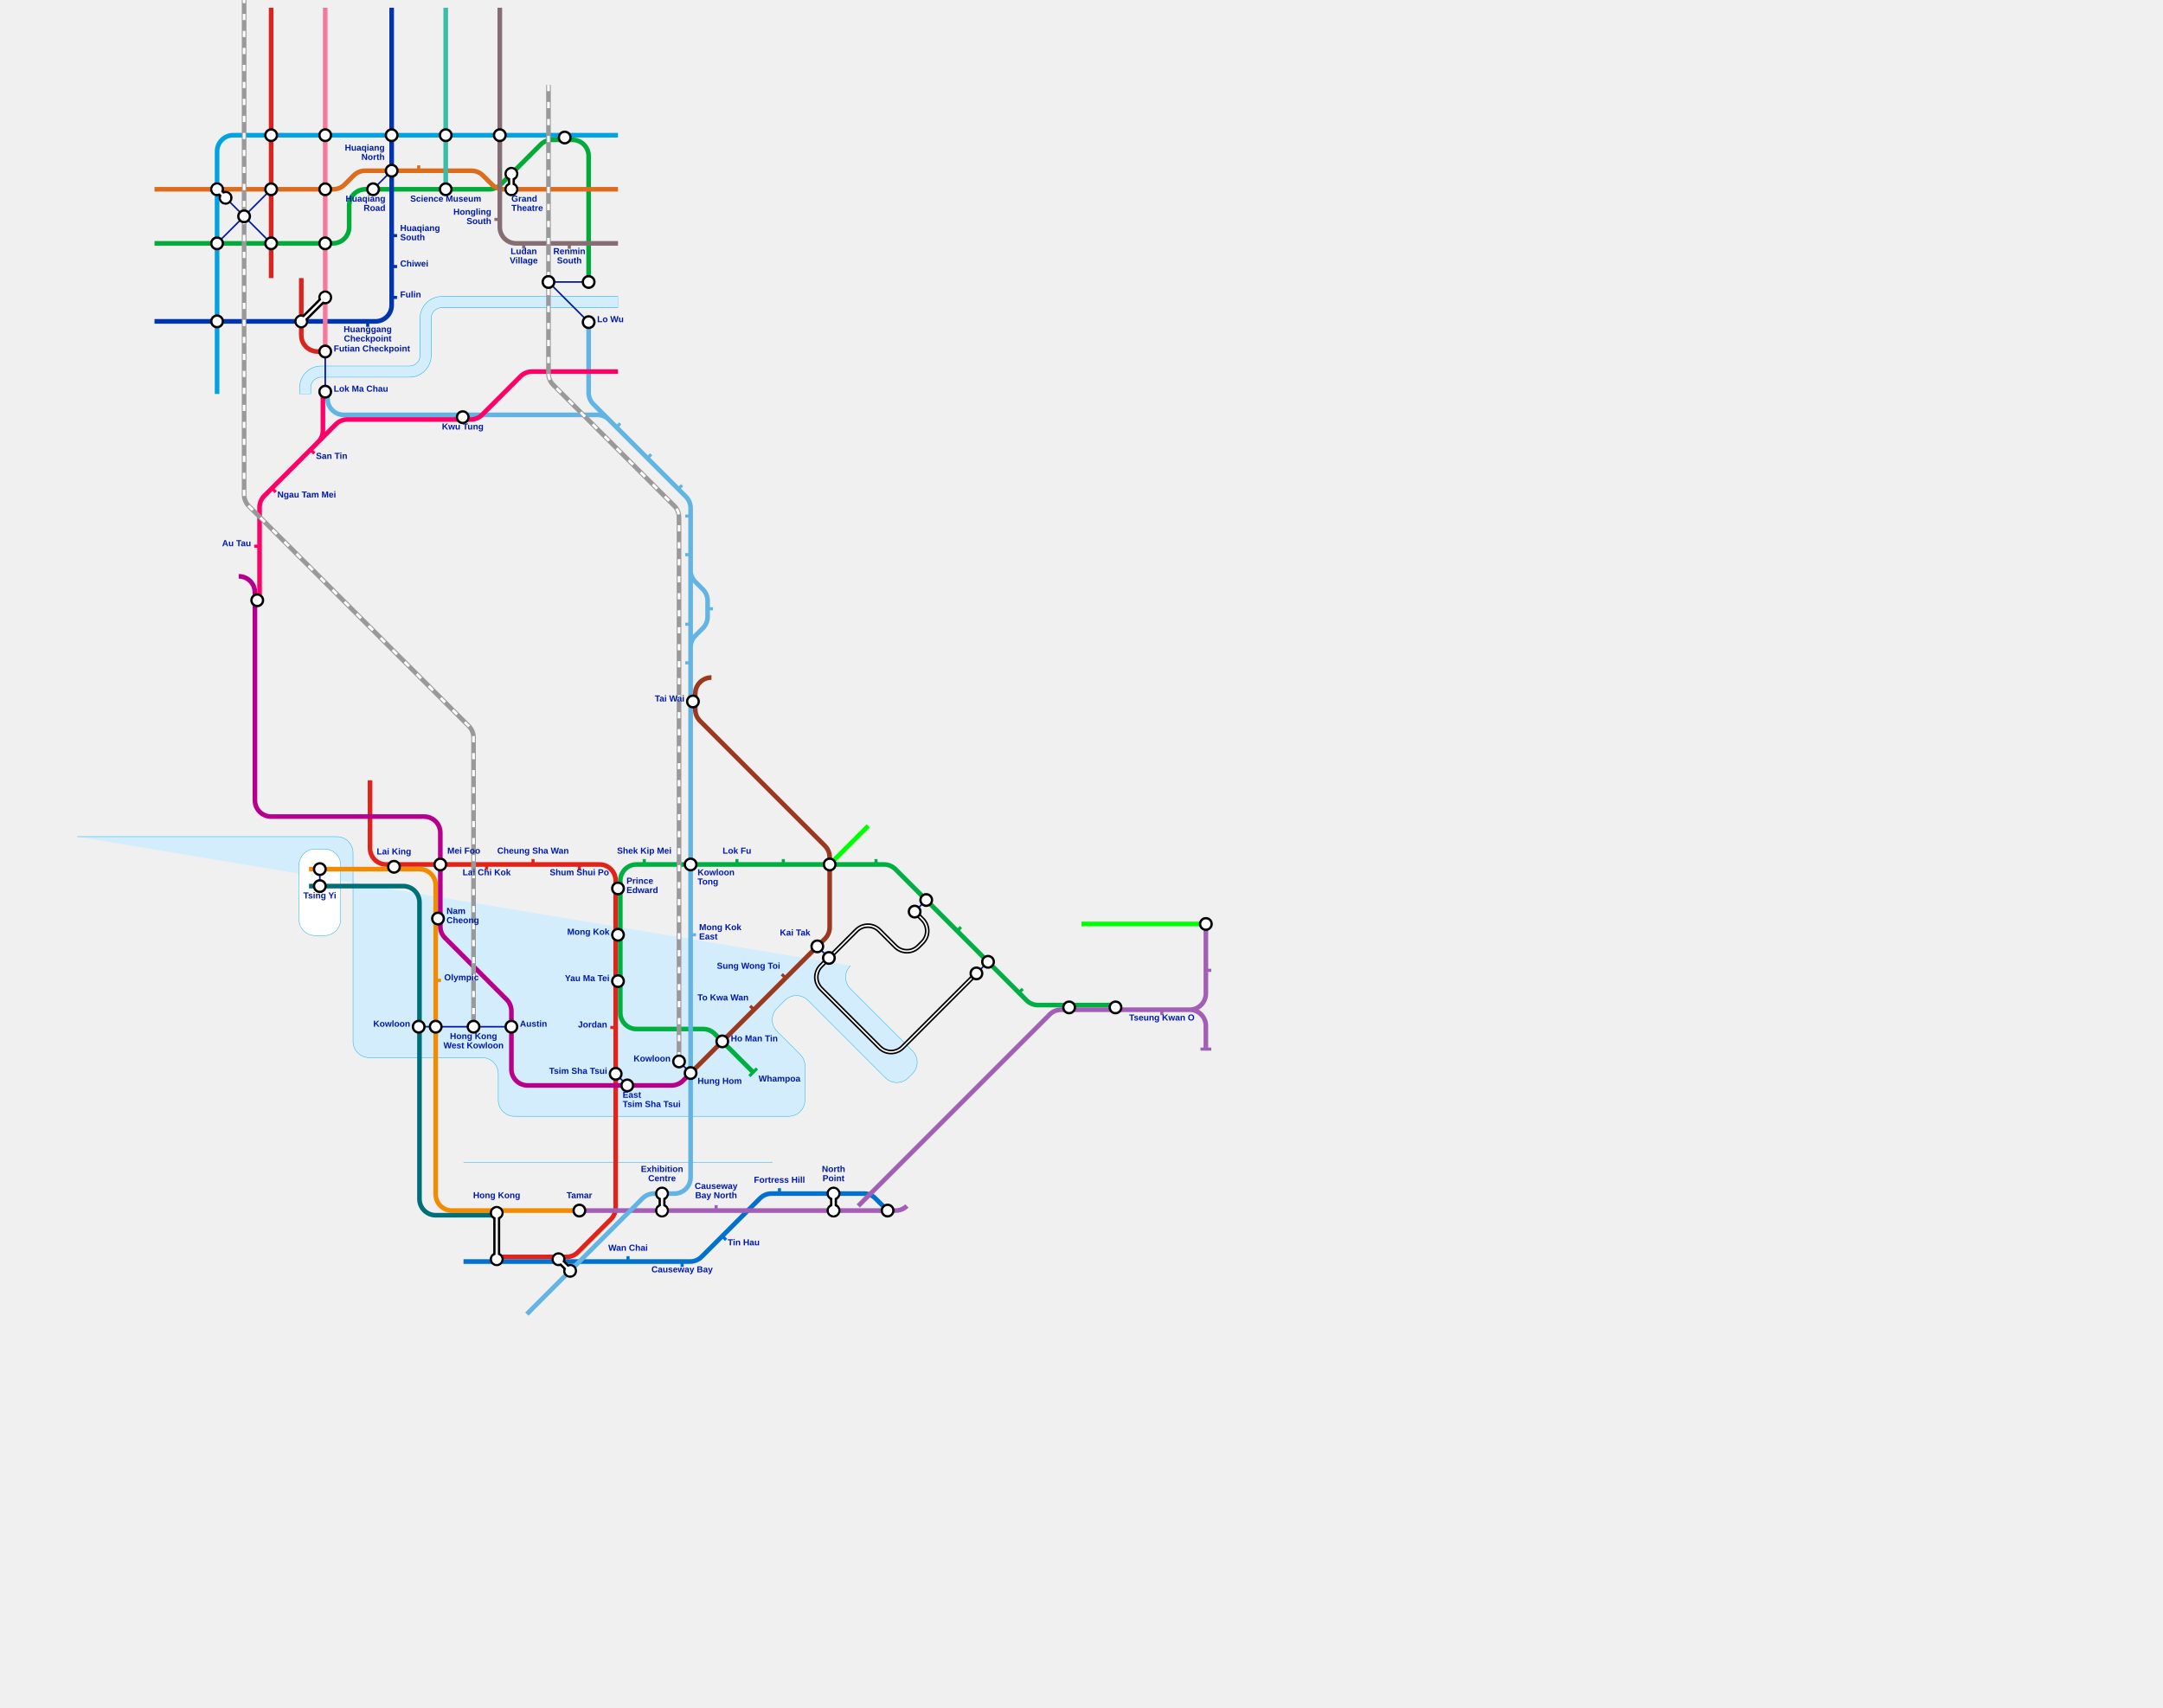
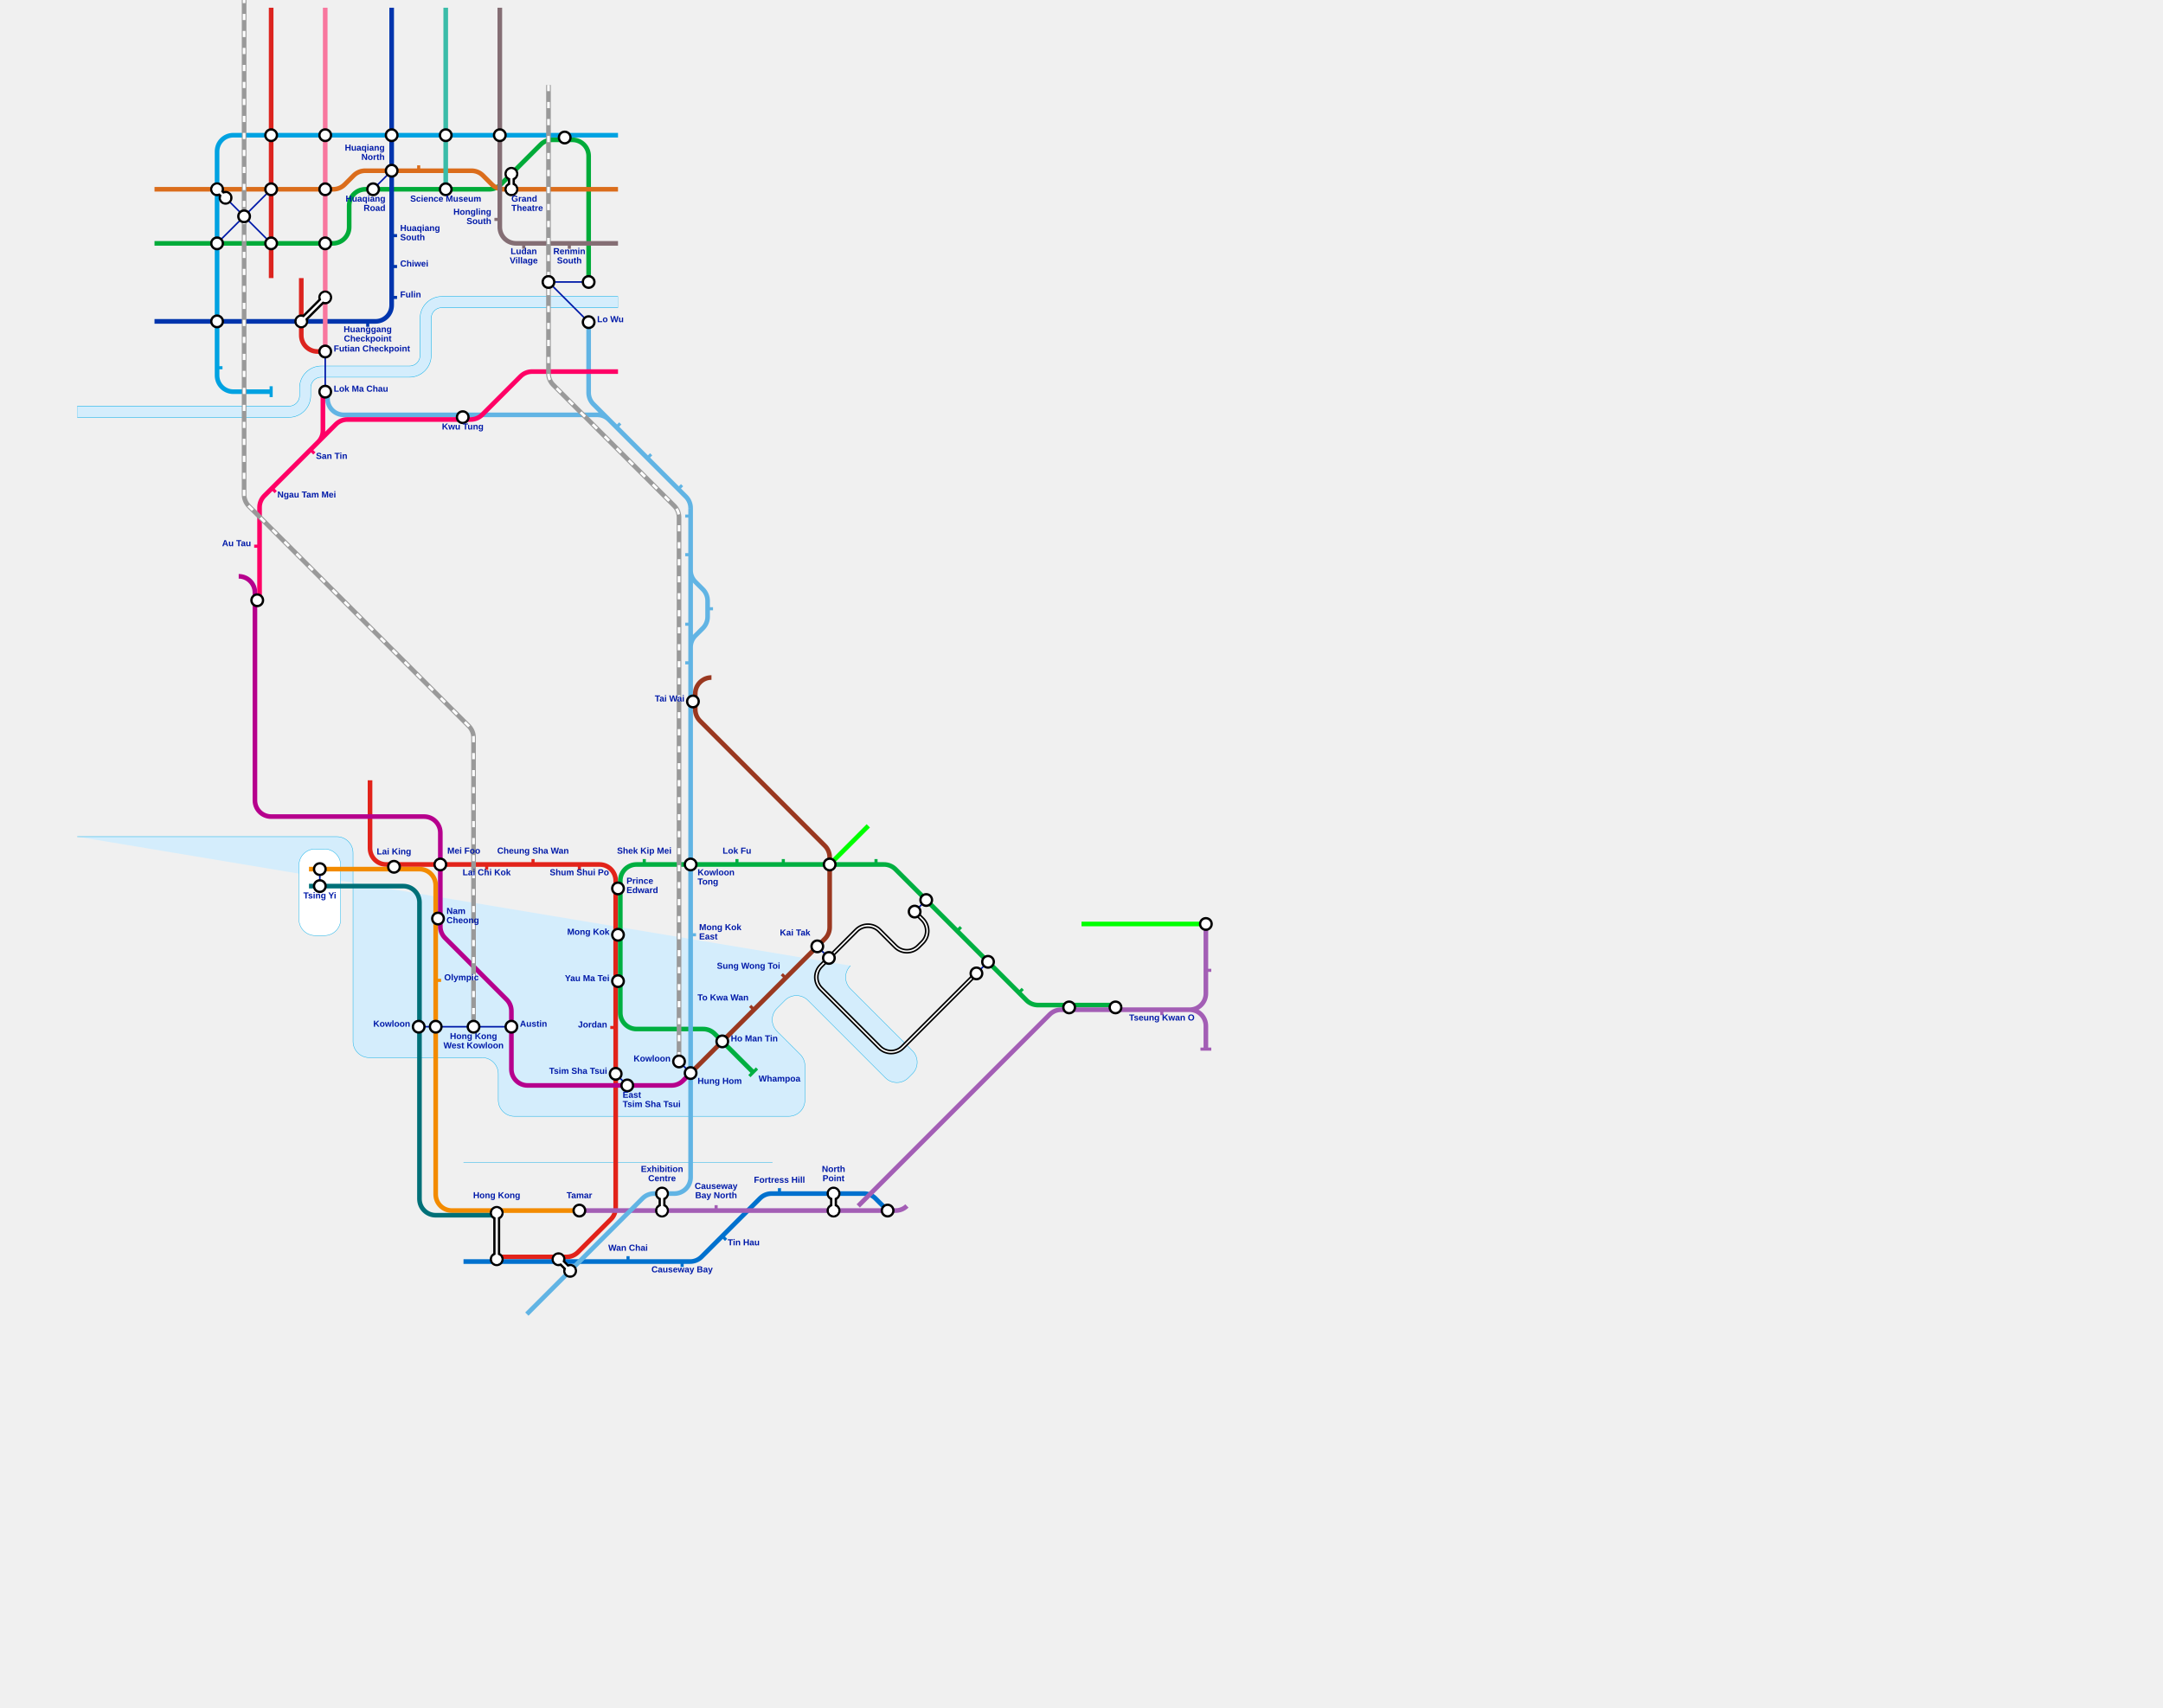
<svg xmlns="http://www.w3.org/2000/svg" xmlns:xlink="http://www.w3.org/1999/xlink" width="2800" height="2210" viewBox="-800 -1210 2800 2210">
  <style type="text/css">
        .LineDiagram {fill:none;stroke-width:6}
        .NonGZMTR {stroke:#fff;stroke-width:2}
        .Railway {stroke-dasharray:8,14;stroke-width:3.5;stroke:#fff}
        .DumbbellBG {stroke:#000;stroke-width:9}
        .DumbbellFG {stroke:#fff;stroke-width:3}
        .PaidTunnel {fill:none;stroke:#0019A8;stroke-width:2}
        .RiverBG {fill:none;stroke-width:15;stroke:#00ABE7}
        .RiverFG {fill:none;stroke-width:14;stroke:#D4EDFC}
        .Sea {stroke-width:0.5;stroke:#00ABE7;fill:#D4EDFC}
        .Island {stroke-width:0.5;stroke:#00ABE7;fill:#fff}
        .FlagBox {fill:none;stroke-width:8}
        .FlagBoxNameEN {
            font-family:Arial,"Hiragino Mincho ProN","PingFang HK","Meiryo UI",Meiryo,"Microsoft Jhenghei UI","Arial Unicode MS",sans-serif;
            font-weight:bold;
            alignment-baseline:middle;
            text-anchor:middle;
            font-size:4.5pt;
        }
        .FlagBoxNameZH {
            font-family:Arial,"Hiragino Mincho ProN","PingFang HK","Meiryo UI",Meiryo,"Microsoft Jhenghei UI","Arial Unicode MS",sans-serif;
            font-weight:bold;
            alignment-baseline:central;
            text-anchor:middle;
            font-size:3.7pt;
        }
        .StationTick {fill:none;stroke-width:4}
        .StationNameEN {
            font-family:Arial,"Hiragino Mincho ProN","PingFang HK","Meiryo UI",Meiryo,"Microsoft Jhenghei UI","Arial Unicode MS",sans-serif;
            fill:#0019A8;
            font-weight:bold;
            alignment-baseline:middle;
        }
        .StationNameZH {
            font-family:Arial,"Hiragino Mincho ProN","PingFang HK","Meiryo UI",Meiryo,"Microsoft Jhenghei UI","Arial Unicode MS",sans-serif;
            fill:#0019A8;
            font-weight:bold;
            alignment-baseline:central;
        }
        .cgz1 {stroke:#F3D03E}
        .cgz2 {stroke:#00629B}
        .cgz3 {stroke:#ECA154}
        .cgz4 {stroke:#00843D}
        .cgz5 {stroke:#C5003E}
        .cgz6 {stroke:#80225F}
        .cgz7 {stroke:#97D700}
        .cgz8 {stroke:#008C95}
        .cgz9 {stroke:#71CC98}
        .cgz10 {stroke:#7D9BC1}
        .cgz11 {stroke:#470A68}
        .cgz12 {stroke:#59621D}
        .cgz13 {stroke:#8E8C13}
        .cgz14 {stroke:#81312F}
        .cgz18 {stroke:#D48BC8}
        .cgz19 {stroke:#BB29BB}
        .cgz21 {stroke:#201747}
        .cgz22 {stroke:#041E42}
        .cgf {stroke:#C4D600}
        .cgzapm {stroke:#00B5E2}
        .cgzthz1 {stroke:#44A729}
        .cfs11 {stroke:#6600CC}
        .cunknown {stroke:#999999}
        .cprdir {stroke:#2F8072}
        
        .csz1 {stroke:#00AB39}
        .csz2 {stroke:#DB6D1C}
        .csz3 {stroke:#00A2E1}
        .csz4 {stroke:#DC241F}
        .csz6 {stroke:#3ABCA8}
        .csz7 {stroke:#0035AD}
        .csz9 {stroke:#846E74}
        .csz10 {stroke:#F8779E}

        .ctwl {stroke:#E2231A}
        .cktl {stroke:#00AF41}
        .cisl {stroke:#0071CE}
        .ctkl {stroke:#A35EB5}
        .ctcl {stroke:#F38B00}
        .cdrl {stroke:#E777CB}
        .cael {stroke:#007078}
        .csil {stroke:#B6BD00}
        .cekl {stroke:#00FF00}
        .cerl {stroke:#61B4E4}
        .cwrl {stroke:#B6008D}
        .cmol {stroke:#9A3820}
        .cnol {stroke:#FF0066}
        .c360 {stroke:#94989A}
        .clrl {stroke:#CD9700}
        .cefls {stroke:#000000}

        .TfLLU {fill:#0019A8}
        .CorporateGrey {fill:#868F98}
    </style>
  <defs>
    <path id="st" class="StationTick" d="M 2,0 H 7" />
    <path id="term" class="StationTick" d="M -7,0 H 7" />
    <g id="int">
      <circle cx="0" cy="0" r="9" fill="#000" />
      <circle cx="0" cy="0" r="6" fill="#fff" />
    </g>
    <path id="flagbox" class="FlagBox" d="M -30,0 H 30" />
    <use xlink:href="#st" id="stsz1" class="csz1" />
    <use xlink:href="#st" id="stsz2" class="csz2" />
    <use xlink:href="#st" id="stsz3" class="csz3" />
+     <use xlink:href="#term" id="termsz3" class="csz3" />
    <use xlink:href="#st" id="stsz4" class="csz4" />
    <use xlink:href="#st" id="stsz7" class="csz7" />
    <use xlink:href="#st" id="stsz9" class="csz9" />
    <use xlink:href="#st" id="stsz10" class="csz10" />
    <use xlink:href="#st" id="sttwl" class="ctwl" />
    <use xlink:href="#st" id="stktl" class="cktl" />
    <use xlink:href="#term" id="termktl" class="cktl" />
    <use xlink:href="#st" id="stisl" class="cisl" />
    <use xlink:href="#st" id="sttkl" class="ctkl" />
    <use xlink:href="#term" id="termtkl" class="ctkl" />
    <use xlink:href="#st" id="sttcl" class="ctcl" />
    <use xlink:href="#st" id="sterl" class="cerl" />
    <use xlink:href="#st" id="stmol" class="cmol" />
    <use xlink:href="#st" id="stnol" class="cnol" />
    <g id="chinarail" transform="scale(0.0165) translate(-260,-305)" style="stroke:none;fill:#E60012">
      <path d="                 M169,273.5c0-19,14.7-34.8,33.7-36.3c18.9-1.5,38.1-2.2,57.4-2.2c19.3,0,38.4,0.8,57.3,2.2                 c19,1.5,33.7,17.3,33.7,36.3v47.3l-51.3,14.7c-11.2,3.2-18.9,13.4-18.9,25v147.8c0,17.4,12.2,32.3,29.3,35.7l110.6,22.1              c4.9,1,8.4,5.2,8.4,10.2V599H91v-22.7c0-5,3.5-9.2,8.4-10.2L209.9,544c17-3.4,29.3-18.3,29.3-35.7V360.5c0-11.6-7.7-21.8-18.9-25              L169,320.8V273.5z M309.4,31.7c0.2-1.2,0.3-2.4,0.3-3.6c0-14-11.1-25.4-24.9-26C276.6,1.4,268.3,1,260,1c-8.3,0-16.6,0.4-24.7,1.1              c-13.9,0.6-24.9,12-24.9,26c0,1.2,0.1,2.5,0.3,3.6C90.6,54.8,0,160.3,0,287c0,97.2,53.4,182,132.4,226.6l36.8-48.1              C104.3,432.4,59.8,364.9,59.8,287c0-110.6,89.6-200.2,200.2-200.2S460.2,176.4,460.2,287c0,77.9-44.5,145.4-109.4,178.5              c15,19.6,25.6,33.5,36.8,48.1C466.6,469,520,384.2,520,287C520,160.3,429.4,54.8,309.4,31.7z             " />
    </g>
    <g id="prdir" fill="#2f8072" stroke="none" transform="scale(0.045) translate(-120,-110)">
      <path d="m 123.261,86.979 c 18.826,44.554 49.388,83.668 88.995,112.823 l 13.143,9.675 19.351,-26.286 -13.143,-9.675 c -48.909,-36.002 -82.086,-89.248 -93.069,-148.784 -0.418,3.388 -0.841,6.777 -1.384,10.135 -0.715,4.415 -1.538,8.803 -2.466,13.159 -0.928,4.357 -1.961,8.681 -3.099,12.973 -1.138,4.292 -2.379,8.549 -3.723,12.768 -1.343,4.219 -2.789,8.402 -4.335,12.542 -0.084,0.226 -0.185,0.444 -0.27,0.67 z" />
      <path d="M 75.718,153.262 C 104.986,114.754 123.694,68.776 129.262,19.911 L 131.11,3.696 98.68,0 96.832,16.215 c -6.875,60.34 -36.537,115.622 -82.703,154.786 3.147,-1.324 6.295,-2.645 9.479,-3.845 4.184,-1.578 8.4,-3.048 12.641,-4.412 4.24,-1.364 8.505,-2.621 12.794,-3.77 4.288,-1.15 8.598,-2.193 12.927,-3.128 4.328,-0.935 8.675,-1.764 13.035,-2.485 0.238,-0.04 0.477,-0.061 0.715,-0.099 z" />
      <path d="m 157.156,160.728 c -47.997,-5.973 -97.153,0.937 -142.205,20.66 L 0,187.933 13.089,217.834 28.039,211.289 c 55.633,-24.355 118.334,-26.465 175.385,-6.208 -2.725,-2.056 -5.449,-4.116 -8.085,-6.266 -3.466,-2.826 -6.854,-5.733 -10.163,-8.716 -3.309,-2.982 -6.537,-6.039 -9.685,-9.17 -3.148,-3.131 -6.214,-6.335 -9.196,-9.608 -2.982,-3.273 -5.881,-6.616 -8.694,-10.025 -0.153,-0.186 -0.292,-0.382 -0.445,-0.569 z" />
    </g>
  </defs>
  <g id="cht_switch" style="opacity:0;cursor:pointer">
    <g id="cht_switch_base">
      <rect x="-690" y="-1040" width="10" height="10" style="fill:#fff;stroke:#000;stroke-width:1" />
      <text x="-675" y="-1030" font-size="14px" class="stname">Traditional Chinese</text>
    </g>
    <g id="cht_switch_over" style="visibility:hidden;opacity:0">
      <use xlink:href="#enabled" x="-690" y="-1040" />
      <text x="-675" y="-1030" style="stroke:#243588;stroke-width:0.5;font-size:14px" class="stname">Traditional Chinese</text>
      <set begin="cht_switch_base.click" end="cht_switch_over.click" attributeName="visibility" attributeType="CSS" to="visible" />
      <set begin="cht_switch_base.click" end="cht_switch_over.click" attributeName="opacity" attributeType="CSS" to="1" />
    </g>
    <animate attributeName="opacity" attributeType="CSS" values="0; 1" keyTimes="0; 1" dur="0.5s" fill="freeze" />
  </g>
  <g class="RiverBG">
-     <path id="Shenzhen_River" d="             M -405,-700             V -708 a 21,21 0 0,1 21,-21             H -270 a 21,21 0 0,0 21,-21             V -798 a 21,21 0 0,1 21,-21             H 0         " />
+     <path id="Shenzhen_River" d="             M -700,-677             H -426 a 21,21 0 0,0 21,-21             V -708 a 21,21 0 0,1 21,-21             H -270 a 21,21 0 0,0 21,-21             V -798 a 21,21 0 0,1 21,-21             H 0         " />
  </g>
  <use xlink:href="#Shenzhen_River" class="RiverFG" />
  <path id="Victoria_Harbour" class="Sea" d="         M -700,-127         H -364 a 21,21 0 0,1 21,21         V 138 a 21,21 0 0,0 21,21         H -176 a 21,21 0 0,1 21,21         V 214 a 21,21 0 0,0 21,21         H 221 a 21,21 0 0,0 21,-21         V 170 a 21,21 0 0,0 -6,-15         L 206,125 a 21,21 0 0,1 0,-30         L 216,85 a 21,21 0 0,1 30,0         L 346,185 a 21,21 0 0,0 30,0         L 381,180 a 21,21 0 0,0 0,-30         L 301,70 a 21,21 0 0,1 0,-30     " />
  <path id="Hong_Kong_Island" class="Island" d="         M -200,295         H 200     " />
  <path id="Tsing_Yi_Island" class="Island" d="         M -359,-90         V -20 a 21,21 0 0,1 -21,21         H -392 a 21,21 0 0,1 -21,-21         V -90 a 21,21 0 0,1 21,-21         H -380 a 21,21 0 0,1 21,21 Z     " />
  <g class="LineDiagram">
    <path id="SZ1_route" class="csz1" d="             M -600,-895             H -369 a 21,21 0 0,0 21,-21             V -944 a 21,21 0 0,1 21,-21             H -167 a 21,21 0 0,0 15,-6             L -100,-1023 a 21,21 0 0,1 15,-6             H -59 a 21,21 0 0,1 21,21             V -845         " />
    <path id="SZ2_route" class="csz2" d="             M -600,-965             H -369 a 21,21 0 0,0 15,-6             L -342,-983 a 21,21 0 0,1 15,-6             H -190 a 21,21 0 0,1 15,6             L -163,-971 a 21,21 0 0,0 15,6             H 0         " />
-     <path id="SZ3_route" class="csz3" d="             M -519,-700             V -1014 a 21,21 0 0,1 21,-21             H 0         " />
+     <path id="SZ3_route" class="csz3" d="             M -449,-703             H -498 a 21,21 0 0,1 -21,-21             M -519,-724             V -1014 a 21,21 0 0,1 21,-21             H 0         " />
    <path id="SZ4_route" class="csz4" d="             M -379,-755             H -389 a 21,21 0 0,1 -21,-21             V -850              M -449,-850             V -1200         " />
    <path id="SZ6_route" class="csz6" d="             M -223,-965             V -1200         " />
    <path id="SZ7_route" class="csz7" d="             M -600,-794             H -314 a 21,21 0 0,0 21,-21             V -1200         " />
    <path id="SZ9_route" class="csz9" d="             M -153,-1200             V -916 a 21,21 0 0,0 21,21             H 0         " />
    <path id="SZ10_route" class="csz10" d="             M -379,-755             V -1200         " />
  </g>
  <g class="LineDiagram">
    <path id="TWL_route" class="ctwl" d="             M -321,-200             V -112 a 21,21 0 0,0 21,21             M -300,-91             H -24 a 21,21 0 0,1 21,21             V 353 a 21,21 0 0,1 -6,15             M -9,368             L -52,411 a 21,21 0 0,1 -15,6             M -67,417             H -153         " />
    <path id="KTL_route" class="cktl" d="             M 644,91             H 544 a 21,21 0 0,1 -15,-6             L 359,-85 a 21,21 0 0,0 -15,-6             H 300             H 24 a 21,21 0 0,0 -21,21             V 101 a 21,21 0 0,0 21,21             H 110 a 21,21 0 0,1 15,6             L 175,178         " />
    <path id="ISL_route" class="cisl" d="             M -200,423             H 93 a 21,21 0 0,0 15,-6             L 184,341 a 21,21 0 0,1 15,-6             H 318 a 21,21 0 0,1 15,6             L 349,357         " />
    <path id="TKL_route" class="ctkl" d="             M -50,357             H 359 a 21,21 0 0,0 15,-6             M 311,351             L 559,103 a 21,21 0 0,1 15,-6             M 574,97             H 740 a 21,21 0 0,0 21,-21             V -14              M 740,97 a 21,21 0 0,1 21,21             V 148         " />
    <path id="TCL_route" class="ctcl" d="             M -400,-85             H -257 a 21,21 0 0,1 21,21             V 336 a 21,21 0 0,0 21,21             H -50         " />
    <path id="AEL_route" class="cael" d="             M -400,-63             H -278 a 21,21 0 0,1 21,21             V 342 a 21,21 0 0,0 21,21             H -153         " />
    <path id="EKL_route" class="cekl" d="             M 274,-91             L 324,-141             M 600,-14             H 761         " />
    <path id="ERL_route" class="cerl" d="             M -38,-793             V -702 a 21,21 0 0,0 6,15             L 88,-567 a 21,21 0 0,1 6,15             M 94,-552             V 314 a 21,21 0 0,1 -21,21             H 47 a 21,21 0 0,0 -15,6             L -118,491              M 94,-372 a 21,21 0 0,1 6,-15             L 110,-397 a 21,21 0 0,0 6,-15             V -432 a 21,21 0 0,0 -6,-15             L 100,-457 a 21,21 0 0,1 -6,-15              M -12,-667 a 21,21 0 0,0 -15,-6             H -355 a 21,21 0 0,1 -21,-21             V -703         " />
    <path id="WRL_route" class="cwrl" d="             M -491,-464 a 21,21 0 0,1 21,21             V -174 a 21,21 0 0,0 21,21             H -251 a 21,21 0 0,1 21,21             V -11 a 21,21 0 0,0 6,15             L -144,84 a 21,21 0 0,1 6,15             V 174 a 21,21 0 0,0 21,21             H 69 a 21,21 0 0,0 15,-6             L 94,179         " />
    <path id="MOL_route" class="cmol" d="             M 94,179             L 268,5 a 21,21 0 0,0 6,-15             V -100 a 21,21 0 0,0 -6,-15             L 106,-277 a 21,21 0 0,1 -6,-15             V -312 a 21,21 0 0,1 21,-21         " />
    <path id="NOL_route" class="cnol" d="             M -464,-433             V -553 a 21,21 0 0,1 6,-15             L -365,-661 a 21,21 0 0,1 15,-6             H -191 a 21,21 0 0,0 15,-6             L -126,-723 a 21,21 0 0,1 15,-6             H 0              M -388,-638 a 21,21 0 0,0 6,-15             V -703         " />
    <g class="cefls">
      <path id="EFLS_route" d="             M 384,-30             L 394,-20 a 21,21 0 0,1 0,30             L 389,15 a 21,21 0 0,1 -30,0             L 338.5,-5.5 a 21,21 0 0,0 -30,0             L 263,40 a 21,21 0 0,0 0,30             L 338.5,145.5 a 21,21 0 0,0 30,0             L 464,50             " />
    </g>
    <use xlink:href="#EFLS_route" class="NonGZMTR" />
    <g class="cunknown">
      <path id="Guangshen_Railway" d="                 M -90,-1100                 V -727 a 21,21 0 0,0 6,15                 L 73,-555 a 21,21 0 0,1 6,15                 V 164             " />
      <path id="GZ_SZ_HK_Railway" d="                 M -484,-1500                 V -570 a 21,21 0 0,0 6,15                 L -193,-270 a 21,21 0 0,1 6,15                 V 119             " />
    </g>
    <use xlink:href="#Guangshen_Railway" class="Railway" />
    <use xlink:href="#GZ_SZ_HK_Railway" class="Railway" />
  </g>
  <g id="Guangshen_Railway_station_icons">
    <path class="PaidTunnel" d="             M -90,-845 H -38             M -90,-845 L -38,-793             M 79,164 L 94,179         " />
    <use xlink:href="#int" x="-90" y="-845" id="Shenzhen" />
    <use xlink:href="#int" x="79" y="164" id="Kowloon" />
  </g>
  <g id="GZ_SZ_HK_Railway_station_icons">
    <path class="PaidTunnel" d="             M -508,-954 L -449,-895             M -519,-895 L -449,-965             M -236,119 H -138         " />
    <use xlink:href="#int" x="-484" y="-930" id="Futian" />
    <use xlink:href="#int" x="-187" y="119" id="West_Kowloon" />
  </g>
  <g id="SZ1_station_icons">
    <use xlink:href="#int" x="-519" y="-895" id="Shopping_Park" />
    <use xlink:href="#int" x="-449" y="-895" id="CEC" />
    <use xlink:href="#int" x="-379" y="-895" id="Gangxia" />
    <path class="PaidTunnel" d="             M -317,-965 L -293,-989         " />
    <use xlink:href="#int" x="-317" y="-965" id="Huaqiang_Rd" />
    <use xlink:href="#int" x="-223" y="-965" id="Science_Museum" />
    <use xlink:href="#int" x="-138" y="-985" id="Grand_Theatre" />
    <use xlink:href="#int" x="-69" y="-1032" id="Laojie" />
    <use xlink:href="#int" x="-38" y="-845" id="Luohu" />
  </g>
  <g id="SZ2_station_icons">
    <use xlink:href="#int" x="-519" y="-965" id="Futian" />
    <use xlink:href="#int" x="-449" y="-965" id="Civic_Centre" />
    <use xlink:href="#int" x="-379" y="-965" id="Gangxia_North" />
    <use xlink:href="#int" x="-293" y="-989" id="Huaqiang_North" />
    <use xlink:href="#stsz2" transform="translate(-258,-989)rotate(-90)" id="Yannan" />
    <use xlink:href="#int" x="-138" y="-965" id="Grand_Theatre_SZ2" />
    <g class="DumbbellBG">
      <path id="GrandTheatre_Interchange" d="                 M -138,-985 V -965             " />
    </g>
    <use xlink:href="#GrandTheatre_Interchange" class="DumbbellFG" />
    <circle cx="-138" cy="-985" r="6" fill="#fff" />
    <circle cx="-138" cy="-965" r="6" fill="#fff" />
  </g>
  <g id="SZ3_station_icons">
+     <use xlink:href="#termsz3" transform="translate(-449,-703)rotate(90)" id="Fubao" />
+     <use xlink:href="#stsz3" transform="translate(-519,-734)rotate(0)" id="Yitian" />
    <use xlink:href="#int" x="-519" y="-794" id="Shixia" />
    <use xlink:href="#int" x="-449" y="-1035" id="Childrens_Palace" />
    <use xlink:href="#int" x="-379" y="-1035" id="Lianhuacun" />
    <use xlink:href="#int" x="-293" y="-1035" id="Huaxin" />
    <use xlink:href="#int" x="-223" y="-1035" id="Tongxinling" />
    <use xlink:href="#int" x="-153" y="-1035" id="Hongling" />
  </g>
  <g id="SZ4_station_icons">
    <use xlink:href="#int" x="-410" y="-794" id="Fumin" />
    <path class="PaidTunnel" d="             M -379,-755 V -703         " />
    <use xlink:href="#int" x="-379" y="-755" id="Futian_Checkpoint" />
  </g>
  <g id="SZ7_station_icons">
    <use xlink:href="#stsz7" transform="translate(-324,-794)rotate(90)" id="Huanggang_Checkpoint" />
    <use xlink:href="#stsz7" transform="translate(-293,-825)" id="Fulin" />
    <use xlink:href="#stsz7" transform="translate(-293,-865)" id="Chiwei" />
    <use xlink:href="#stsz7" transform="translate(-293,-905)" id="Huaqiang_South" />
  </g>
  <g id="SZ9_station_icons">
    <use xlink:href="#stsz9" transform="translate(-153,-926)rotate(180)" id="Hongling_South" />
    <use xlink:href="#stsz9" transform="translate(-122,-895)rotate(90)" id="Ludancun" />
    <use xlink:href="#stsz9" transform="translate(-63,-895)rotate(90)" id="Renmin_South" />
  </g>
  <g id="SZ10_station_icons">
    <use xlink:href="#int" x="-379" y="-825" id="Fumin_SZ10" />
    <g class="DumbbellBG">
      <path id="Fumin_Interchange" d="                 M -410,-794 L -379,-825             " />
    </g>
    <use xlink:href="#Fumin_Interchange" class="DumbbellFG" />
    <circle cx="-410" cy="-794" r="6" fill="#fff" />
    <circle cx="-379" cy="-825" r="6" fill="#fff" />
  </g>
  <g id="SZ11_station_icons">
    <use xlink:href="#int" x="-508" y="-954" id="Futian_SZ11" />
    <g class="DumbbellBG">
      <path id="Futian_Interchange" d="                 M -519,-965 L -508,-954             " />
    </g>
    <use xlink:href="#Futian_Interchange" class="DumbbellFG" />
    <circle cx="-519" cy="-965" r="6" fill="#fff" />
    <circle cx="-508" cy="-954" r="6" fill="#fff" />
  </g>
  <g id="TWL_station_icons">
    <use xlink:href="#int" transform="translate(-290,-88)" id="LAK" />
    <use xlink:href="#int" x="-230" y="-91" id="MEF" />
    <use xlink:href="#sttwl" transform="translate(-170,-91)rotate(90)" id="LCK" />
    <use xlink:href="#sttwl" transform="translate(-110,-91)rotate(-90)" id="CSW" />
    <use xlink:href="#sttwl" transform="translate(-50,-91)rotate(90)" id="SSP" />
    <use xlink:href="#int" x="0" y="-60" id="PRE" />
    <use xlink:href="#int" x="0" y="0" id="MOK" />
    <use xlink:href="#int" x="0" y="60" id="YMT" />
    <use xlink:href="#sttwl" transform="translate(-3,120)rotate(180)" id="JOR" />
    <path class="PaidTunnel" d="             M -3,180 L 12,195         " />
    <use xlink:href="#int" x="-3" y="180" id="TST" />
    <use xlink:href="#int" x="-77" y="420" id="ADM" />
    <use xlink:href="#int" x="-157" y="420" id="CEN" />
  </g>
  <g id="KTL_station_icons">
    <use xlink:href="#int" x="644" y="94" id="TIK" />
    <use xlink:href="#int" x="584" y="94" id="YAT" />
    <use xlink:href="#stktl" transform="translate(519,75)rotate(-45)" id="LAT" />
    <path class="PaidTunnel" d="             M 479,35 L 464,50         " />
    <use xlink:href="#int" x="479" y="35" id="KWT" />
    <use xlink:href="#stktl" transform="translate(439,-5)rotate(-45)" id="NTK" />
    <path class="PaidTunnel" d="             M 399,-45 L 384,-30         " />
    <use xlink:href="#int" x="399" y="-45" id="KOB" />
    <use xlink:href="#stktl" transform="translate(334,-91)rotate(-90)" id="CHH" />
    <use xlink:href="#int" x="274" y="-91" id="DIH" />
    <use xlink:href="#stktl" transform="translate(214,-91)rotate(-90)" id="WTS" />
    <use xlink:href="#stktl" transform="translate(154,-91)rotate(-90)" id="LOF" />
    <use xlink:href="#int" x="94" y="-91" id="KOT" />
    <use xlink:href="#stktl" transform="translate(34,-91)rotate(-90)" id="SKM" />
    <use xlink:href="#int" x="135" y="138" id="HOM" />
    <use xlink:href="#termktl" transform="translate(175,178)rotate(-45)" id="WHA" />
  </g>
  <g id="ISL_station_icons">
    <use xlink:href="#stisl" transform="translate(13,423)rotate(-90)" id="WAC" />
    <use xlink:href="#stisl" transform="translate(83,423)rotate(90)" id="CAB" />
    <use xlink:href="#stisl" transform="translate(135,390)rotate(45)" id="TIH" />
    <use xlink:href="#stisl" transform="translate(209,335)rotate(-90)" id="FOH" />
    <use xlink:href="#int" x="279" y="335" id="NOP" />
  </g>
  <g id="TKL_station_icons">
    <use xlink:href="#int" x="57" y="357" id="EXC_TKL" />
    <use xlink:href="#sttkl" transform="translate(127,357)rotate(-90)" id="CBN" />
    <use xlink:href="#int" x="279" y="357" id="NOP_TKL" />
    <g class="DumbbellBG">
      <path id="NOP_Interchange" d="                 M 279,357 V 335             " />
    </g>
    <use xlink:href="#NOP_Interchange" class="DumbbellFG" />
    <circle cx="279" cy="357" r="6" fill="#fff" />
    <circle cx="279" cy="335" r="6" fill="#fff" />
    <use xlink:href="#int" x="349" y="357" id="QUB" />
    <use xlink:href="#sttkl" transform="translate(704,97)rotate(90)" id="TKO" />
    <use xlink:href="#sttkl" transform="translate(761,46)rotate(0)" id="HAH" />
    <use xlink:href="#int" x="761" y="-14" id="POA" />
    <use xlink:href="#termtkl" transform="translate(761,148)rotate(0)" id="LHP" />
  </g>
  <g id="TCL_station_icons">
    <path class="PaidTunnel" d="             M -386,-85 V -63         " />
    <use xlink:href="#int" transform="translate(-386,-85)" id="TSY" />
    <path class="PaidTunnel" d="             M -236,119 H -258         " />
    <use xlink:href="#sttcl" transform="translate(-236,59)rotate(0)" id="OLY" />
    <use xlink:href="#int" x="-236" y="119" id="KOW" />
    <use xlink:href="#int" x="-157" y="360" id="HOK" />
    <g class="DumbbellBG">
      <path id="HOK_CEN_Interchange" d="                 M -157,360 V 420             " />
    </g>
    <use xlink:href="#HOK_CEN_Interchange" class="DumbbellFG" />
    <circle cx="-157" cy="360" r="6" fill="#fff" />
    <circle cx="-157" cy="420" r="6" fill="#fff" />
    <use xlink:href="#int" x="-50" y="357" id="TAM" />
  </g>
  <g id="AEL_station_icons">
    <use xlink:href="#int" transform="translate(-386,-63)" id="TSY_AEL" />
    <use xlink:href="#int" x="-258" y="119" id="KOW_AEL" />
  </g>
  <g id="SIL_station_icons">
    <use xlink:href="#int" x="-62" y="435" id="ADM_SIL" />
    <g class="DumbbellBG">
      <path id="ADM_Interchange" d="                 M -62,435 L -77,420             " />
    </g>
    <use xlink:href="#ADM_Interchange" class="DumbbellFG" />
    <circle cx="-62" cy="435" r="6" fill="#fff" />
    <circle cx="-77" cy="420" r="6" fill="#fff" />
  </g>
  <g id="ERL_station_icons">
    <use xlink:href="#int" transform="translate(-379,-703)" id="LMC" />
    <use xlink:href="#int" x="-201" y="-670" id="KTU" />
    <use xlink:href="#int" transform="translate(-38,-793)" id="LOW" />
    <use xlink:href="#sterl" transform="translate(-2,-657)rotate(-45)" id="SHS" />
    <use xlink:href="#sterl" transform="translate(38,-617)rotate(-45)" id="FAN" />
    <use xlink:href="#sterl" transform="translate(78,-577)rotate(-45)" id="TWO" />
    <use xlink:href="#sterl" transform="translate(94,-542)rotate(180)" id="TAP" />
    <use xlink:href="#sterl" transform="translate(94,-492)rotate(180)" id="UNI" />
    <use xlink:href="#sterl" transform="translate(116,-422)" id="RAC" />
    <use xlink:href="#sterl" transform="translate(94,-402)rotate(180)" id="FOT" />
    <use xlink:href="#sterl" transform="translate(94,-352)rotate(180)" id="SHT" />
    <use xlink:href="#int" x="97" y="-302" id="TAW" />
    <use xlink:href="#sterl" transform="translate(94,0)rotate(0)" id="MKK" />
    <use xlink:href="#int" x="94" y="179" id="HUH" />
    <use xlink:href="#int" x="57" y="335" id="EXC" />
    <g class="DumbbellBG">
      <path id="EXC_Interchange" d="                 M 57,335 V 357             " />
    </g>
    <use xlink:href="#EXC_Interchange" class="DumbbellFG" />
    <circle cx="57" cy="335" r="6" fill="#fff" />
    <circle cx="57" cy="357" r="6" fill="#fff" />
  </g>
  <g id="WRL_station_icons">
    <use xlink:href="#int" x="-467" y="-433" id="KSR" />
    <use xlink:href="#int" x="-233" y="-21" id="NAC" />
    <use xlink:href="#int" x="-138" y="119" id="AUS" />
    <use xlink:href="#int" x="12" y="195" id="ETS" />
  </g>
  <g id="MOL_station_icons">
    <use xlink:href="#stmol" transform="translate(176,97)rotate(-135)" id="TKW" />
    <use xlink:href="#stmol" transform="translate(217,56)rotate(-135)" id="SUW" />
    <path class="PaidTunnel" d="             M 258,15 L 273,30         " />
    <use xlink:href="#int" x="258" y="15" id="KAT" />
  </g>
  <g id="NOL_station_icons">
    <use xlink:href="#stnol" transform="translate(-464,-503)rotate(180)" id="AUT" />
    <use xlink:href="#stnol" transform="translate(-448,-578)rotate(45)" id="NTM" />
    <use xlink:href="#stnol" transform="translate(-398,-628)rotate(45)" id="SAT" />
  </g>
  <g id="EFLS_station_icons">
    <use xlink:href="#int" x="384" y="-30" id="KOB_EFLS" />
    <use xlink:href="#int" x="273" y="30" id="KAT_EFLS" />
    <use xlink:href="#int" x="464" y="50" id="KWT_EFLS" />
  </g>
  <g id="Station_names_EN" font-size="8.5pt" style="visibility:visible">
    <g id="Guangshen_Railway_names_EN">
      <g text-anchor="end">
        <text x="68" y="164" class="StationNameEN">Kowloon</text>
      </g>
    </g>
    <g id="GZ_SZ_HK_Railway_names_EN">
      <g text-anchor="middle">
        <text x="-187" y="135" class="StationNameEN">Hong Kong<tspan x="-187" dy="12" class="StationNameEN">West Kowloon</tspan>
        </text>
      </g>
    </g>
    <g id="SZ1_names_EN">
      <g text-anchor="middle">
        <text x="-223" y="-949" class="StationNameEN">Science Museum</text>
      </g>
      <g text-anchor="end">
        <text x="-301" y="-949" class="StationNameEN">Huaqiang<tspan x="-301" dy="12" class="StationNameEN">Road</tspan>
        </text>
      </g>
    </g>
    <g id="SZ2_names_EN">
      <g text-anchor="start">
        <text x="-138" y="-949" class="StationNameEN">Grand<tspan x="-138" dy="12" class="StationNameEN">Theatre</tspan>
        </text>
      </g>
      <g text-anchor="end">
        <text x="-302" y="-1003" class="StationNameEN">North<tspan x="-302" dy="-12" class="StationNameEN">Huaqiang</tspan>
        </text>
      </g>
    </g>
    <g id="SZ4_names_EN">
      <g text-anchor="start">
        <text x="-368" y="-755" class="StationNameEN">Futian Checkpoint</text>
      </g>
    </g>
    <g id="SZ7_names_EN">
      <g text-anchor="start">
        <text x="-282" y="-825" class="StationNameEN">Fulin</text>
        <text x="-282" y="-865" class="StationNameEN">Chiwei</text>
        <text x="-282" y="-911" class="StationNameEN">Huaqiang<tspan x="-282" dy="12" class="StationNameEN">South</tspan>
        </text>
      </g>
      <g text-anchor="middle">
        <text x="-324" y="-780" class="StationNameEN">Huanggang<tspan x="-324" dy="12" class="StationNameEN">Checkpoint</tspan>
        </text>
      </g>
    </g>
    <g id="SZ9_names_EN">
      <g text-anchor="middle">
        <text x="-122" y="-881" class="StationNameEN">Ludan<tspan x="-122" dy="12" class="StationNameEN">Village</tspan>
        </text>
        <text x="-63" y="-881" class="StationNameEN">Renmin<tspan x="-63" dy="12" class="StationNameEN">South</tspan>
        </text>
      </g>
      <g text-anchor="end">
        <text x="-164" y="-932" class="StationNameEN">Hongling<tspan x="-164" dy="12" class="StationNameEN">South</tspan>
        </text>
      </g>
    </g>
    <g id="TWL_names_EN">
      <g text-anchor="start">
        <text x="-221" y="-105" class="StationNameEN">Mei Foo</text>
        <text x="11" y="-66" class="StationNameEN">Prince<tspan x="11" dy="12" class="StationNameEN">Edward</tspan>
        </text>
      </g>
      <g text-anchor="middle">
        <text x="-290" y="-104" class="StationNameEN">Lai King</text>
        <text x="-170" y="-77" class="StationNameEN">Lai Chi Kok</text>
        <text x="-110" y="-105" class="StationNameEN">Cheung Sha Wan</text>
        <text x="-50" y="-77" class="StationNameEN">Shum Shui Po</text>
      </g>
      <g text-anchor="end">
        <text x="-11" y="0" class="StationNameEN">Mong Kok</text>
        <text x="-11" y="60" class="StationNameEN">Yau Ma Tei</text>
        <text x="-14" y="120" class="StationNameEN">Jordan</text>
        <text x="-14" y="180" class="StationNameEN">Tsim Sha Tsui</text>
      </g>
    </g>
    <g id="KTL_names_EN">
      <g text-anchor="start">
        <text x="103" y="-77" class="StationNameEN">Kowloon<tspan x="103" dy="12" class="StationNameEN">Tong</tspan>
        </text>
        <text x="146" y="138" class="StationNameEN">Ho Man Tin</text>
        <text x="182" y="190" class="StationNameEN">Whampoa</text>
      </g>
      <g text-anchor="middle">
        <text x="154" y="-105" class="StationNameEN">Lok Fu</text>
        <text x="34" y="-105" class="StationNameEN">Shek Kip Mei</text>
      </g>
    </g>
    <g id="ISL_names_EN">
      <g text-anchor="start">
        <text x="142" y="402" class="StationNameEN">Tin Hau</text>
      </g>
      <g text-anchor="middle">
        <text x="13" y="409" class="StationNameEN">Wan Chai</text>
        <text x="83" y="437" class="StationNameEN">Causeway Bay</text>
        <text x="209" y="321" class="StationNameEN">Fortress Hill</text>
        <text x="279" y="319" class="StationNameEN">Point<tspan x="279" dy="-12" class="StationNameEN">North</tspan>
        </text>
      </g>
    </g>
    <g id="TKL_names_EN">
      <g text-anchor="middle">
        <text x="127" y="341" class="StationNameEN">Bay North<tspan x="127" dy="-12" class="StationNameEN">Causeway</tspan>
        </text>
        <text x="704" y="111" class="StationNameEN">Tseung Kwan O</text>
      </g>
    </g>
    <g id="TCL_names_EN">
      <g text-anchor="start">
        <text x="-225" y="59" class="StationNameEN">Olympic</text>
      </g>
      <g text-anchor="middle">
        <text x="-157" y="341" class="StationNameEN">Hong Kong</text>
        <text x="-50" y="341" class="StationNameEN">Tamar</text>
      </g>
    </g>
    <g id="AEL_names_EN">
      <g text-anchor="middle">
        <text x="-386" y="-47" class="StationNameEN">Tsing Yi</text>
      </g>
      <g text-anchor="end">
        <text x="-269" y="119" class="StationNameEN">Kowloon</text>
      </g>
    </g>
    <g id="ERL_names_EN">
      <g text-anchor="start">
        <text x="-368" y="-703" class="StationNameEN">Lok Ma Chau</text>
        <text x="-27" y="-793" class="StationNameEN">Lo Wu</text>
        <text x="105" y="-6" class="StationNameEN">Mong Kok<tspan x="105" dy="12" class="StationNameEN">East</tspan>
        </text>
        <text x="103" y="193" class="StationNameEN">Hung Hom</text>
      </g>
      <g text-anchor="middle">
        <text x="-201" y="-654" class="StationNameEN">Kwu Tung</text>
        <text x="57" y="319" class="StationNameEN">Centre<tspan x="57" dy="-12" class="StationNameEN">Exhibition</tspan>
        </text>
      </g>
      <g text-anchor="end">
        <text x="86" y="-302" class="StationNameEN">Tai Wai</text>
      </g>
    </g>
    <g id="WRL_names_EN">
      <g text-anchor="start">
        <text x="-222" y="-27" class="StationNameEN">Nam<tspan x="-222" dy="12" class="StationNameEN">Cheong</tspan>
        </text>
        <text x="-127" y="119" class="StationNameEN">Austin</text>
        <text x="6" y="211" class="StationNameEN">East<tspan x="6" dy="12" class="StationNameEN">Tsim Sha Tsui</tspan>
        </text>
      </g>
    </g>
    <g id="MOL_names_EN">
      <g text-anchor="end">
        <text x="169" y="85" class="StationNameEN">To Kwa Wan</text>
        <text x="210" y="44" class="StationNameEN">Sung Wong Toi</text>
        <text x="249" y="1" class="StationNameEN">Kai Tak</text>
      </g>
    </g>
    <g id="NOL_names_EN">
      <g text-anchor="start">
        <text x="-441" y="-566" class="StationNameEN">Ngau Tam Mei</text>
        <text x="-391" y="-616" class="StationNameEN">San Tin</text>
      </g>
      <g text-anchor="end">
        <text x="-475" y="-503" class="StationNameEN">Au Tau</text>
      </g>
    </g>
    <set begin="cht_switch_base.click" end="cht_switch_over.click" attributeName="visibility" attributeType="CSS" to="hidden" />
  </g>
  <g id="Station_names_ZH" font-size="6.7pt" style="visibility:hidden">
    <g id="GZ1_names_ZH">
      <g text-anchor="start">
        <text x="9" y="14" class="StationNameZH">公園前</text>
        <text x="149" y="14" class="StationNameZH">烈士陵園</text>
      </g>
      <g text-anchor="middle">
        <text x="70" y="-14" class="StationNameZH">農講所</text>
      </g>
    </g>
    <g id="GZ13_names_ZH">
      <g text-anchor="start">
                
            </g>
      <g text-anchor="middle">
        <text x="70" y="-84" class="StationNameZH">倉邊路</text>
        <text x="239" y="-56" class="StationNameZH">農林下路</text>
        <text x="319" y="-56" class="StationNameZH">梅東路</text>
      </g>
    </g>
    <set begin="cht_switch_base.click" end="cht_switch_over.click" attributeName="visibility" attributeType="CSS" to="visible" />
  </g>
</svg>
